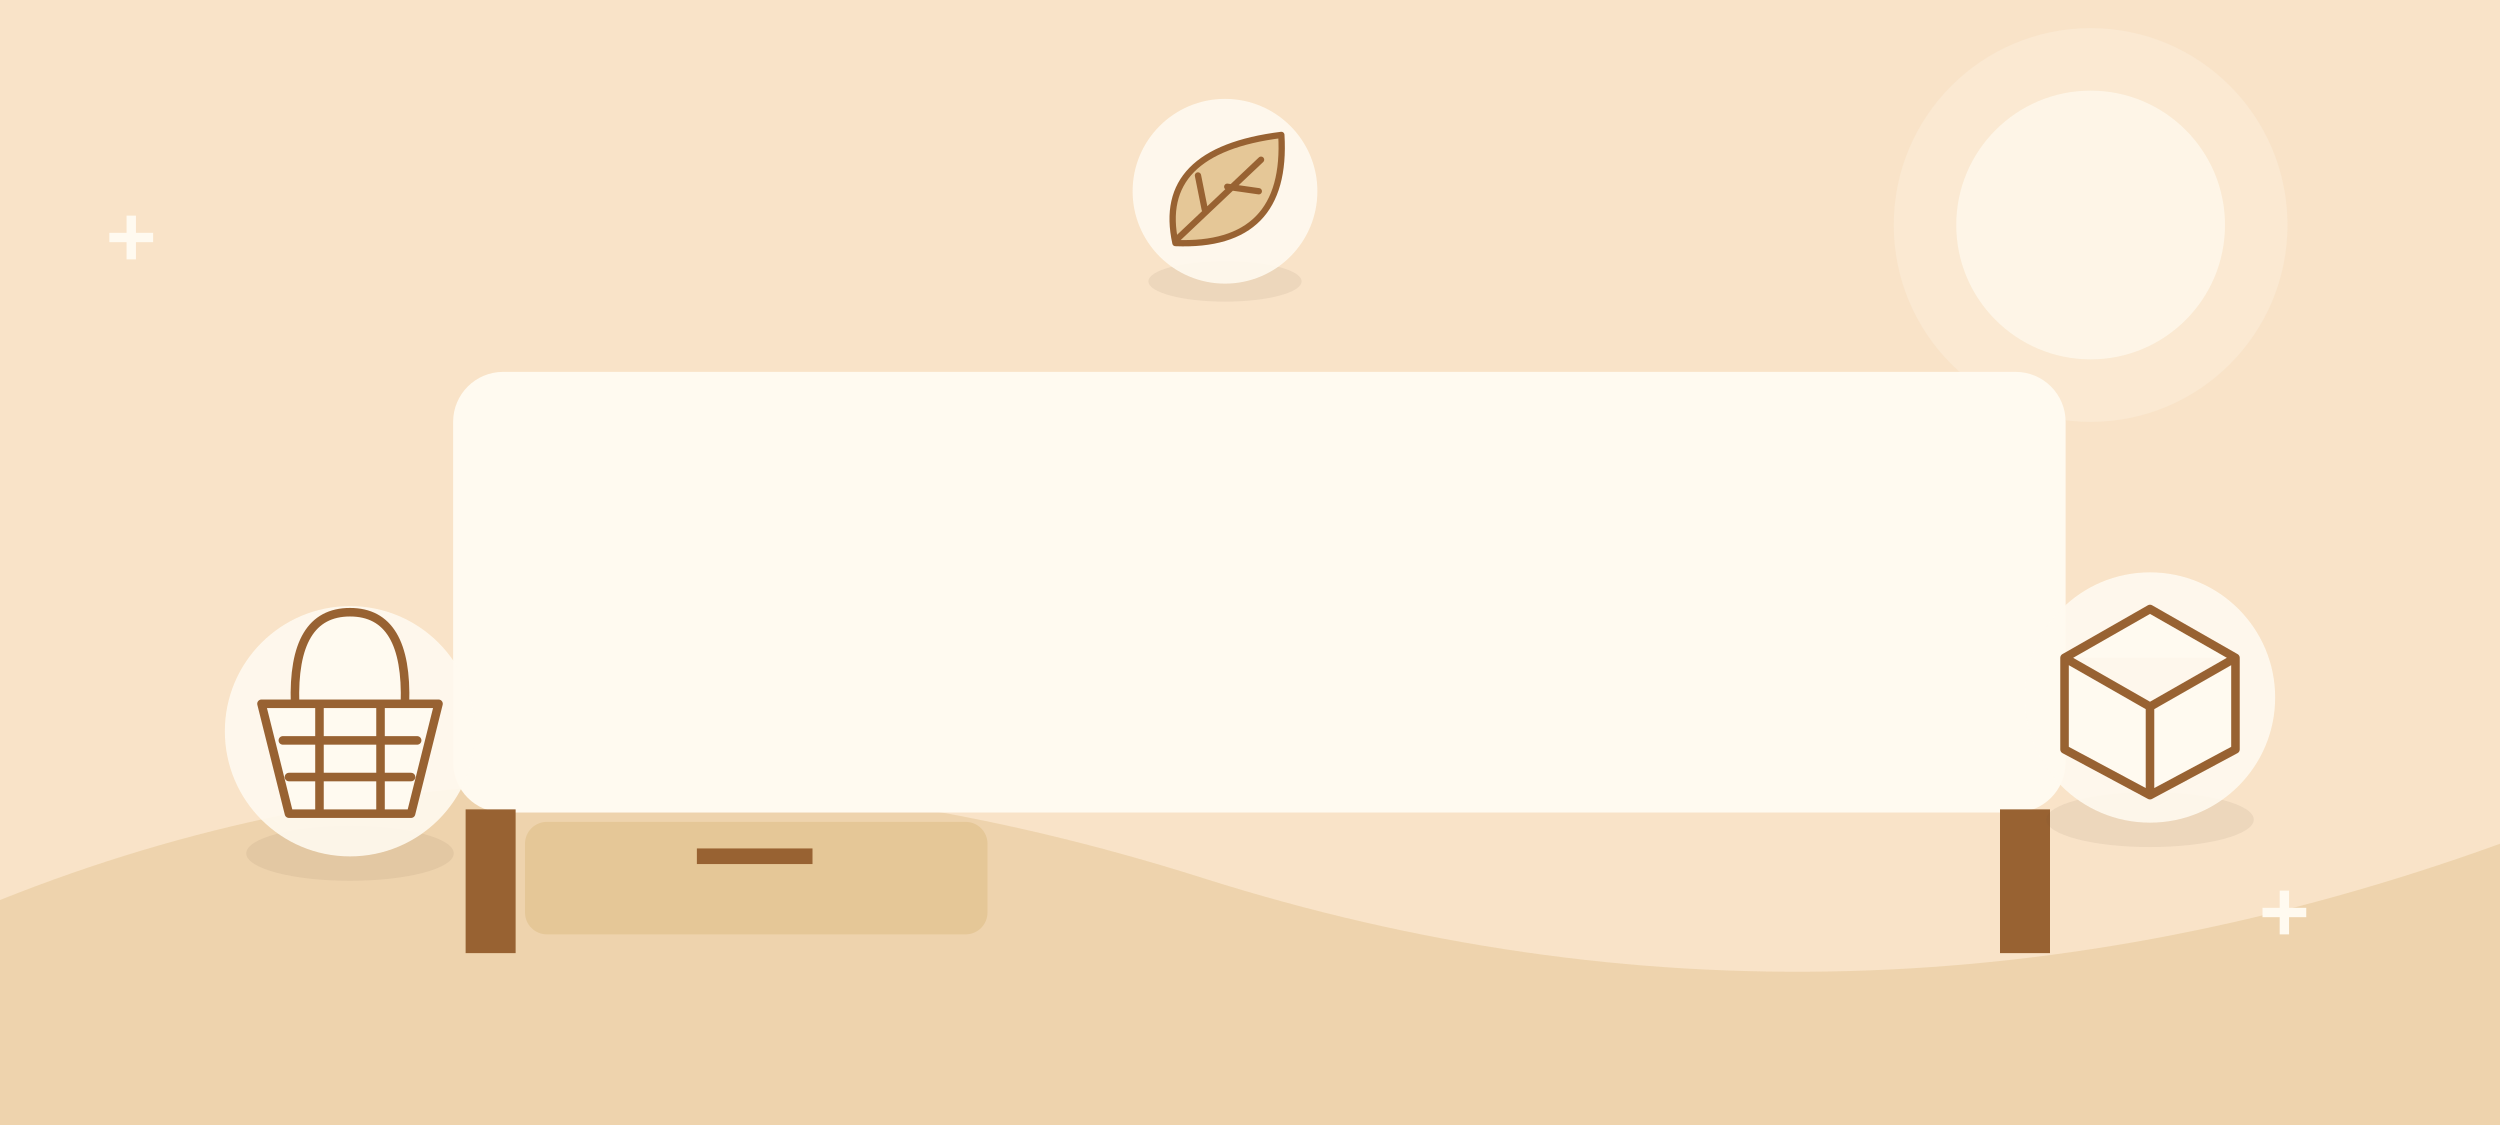
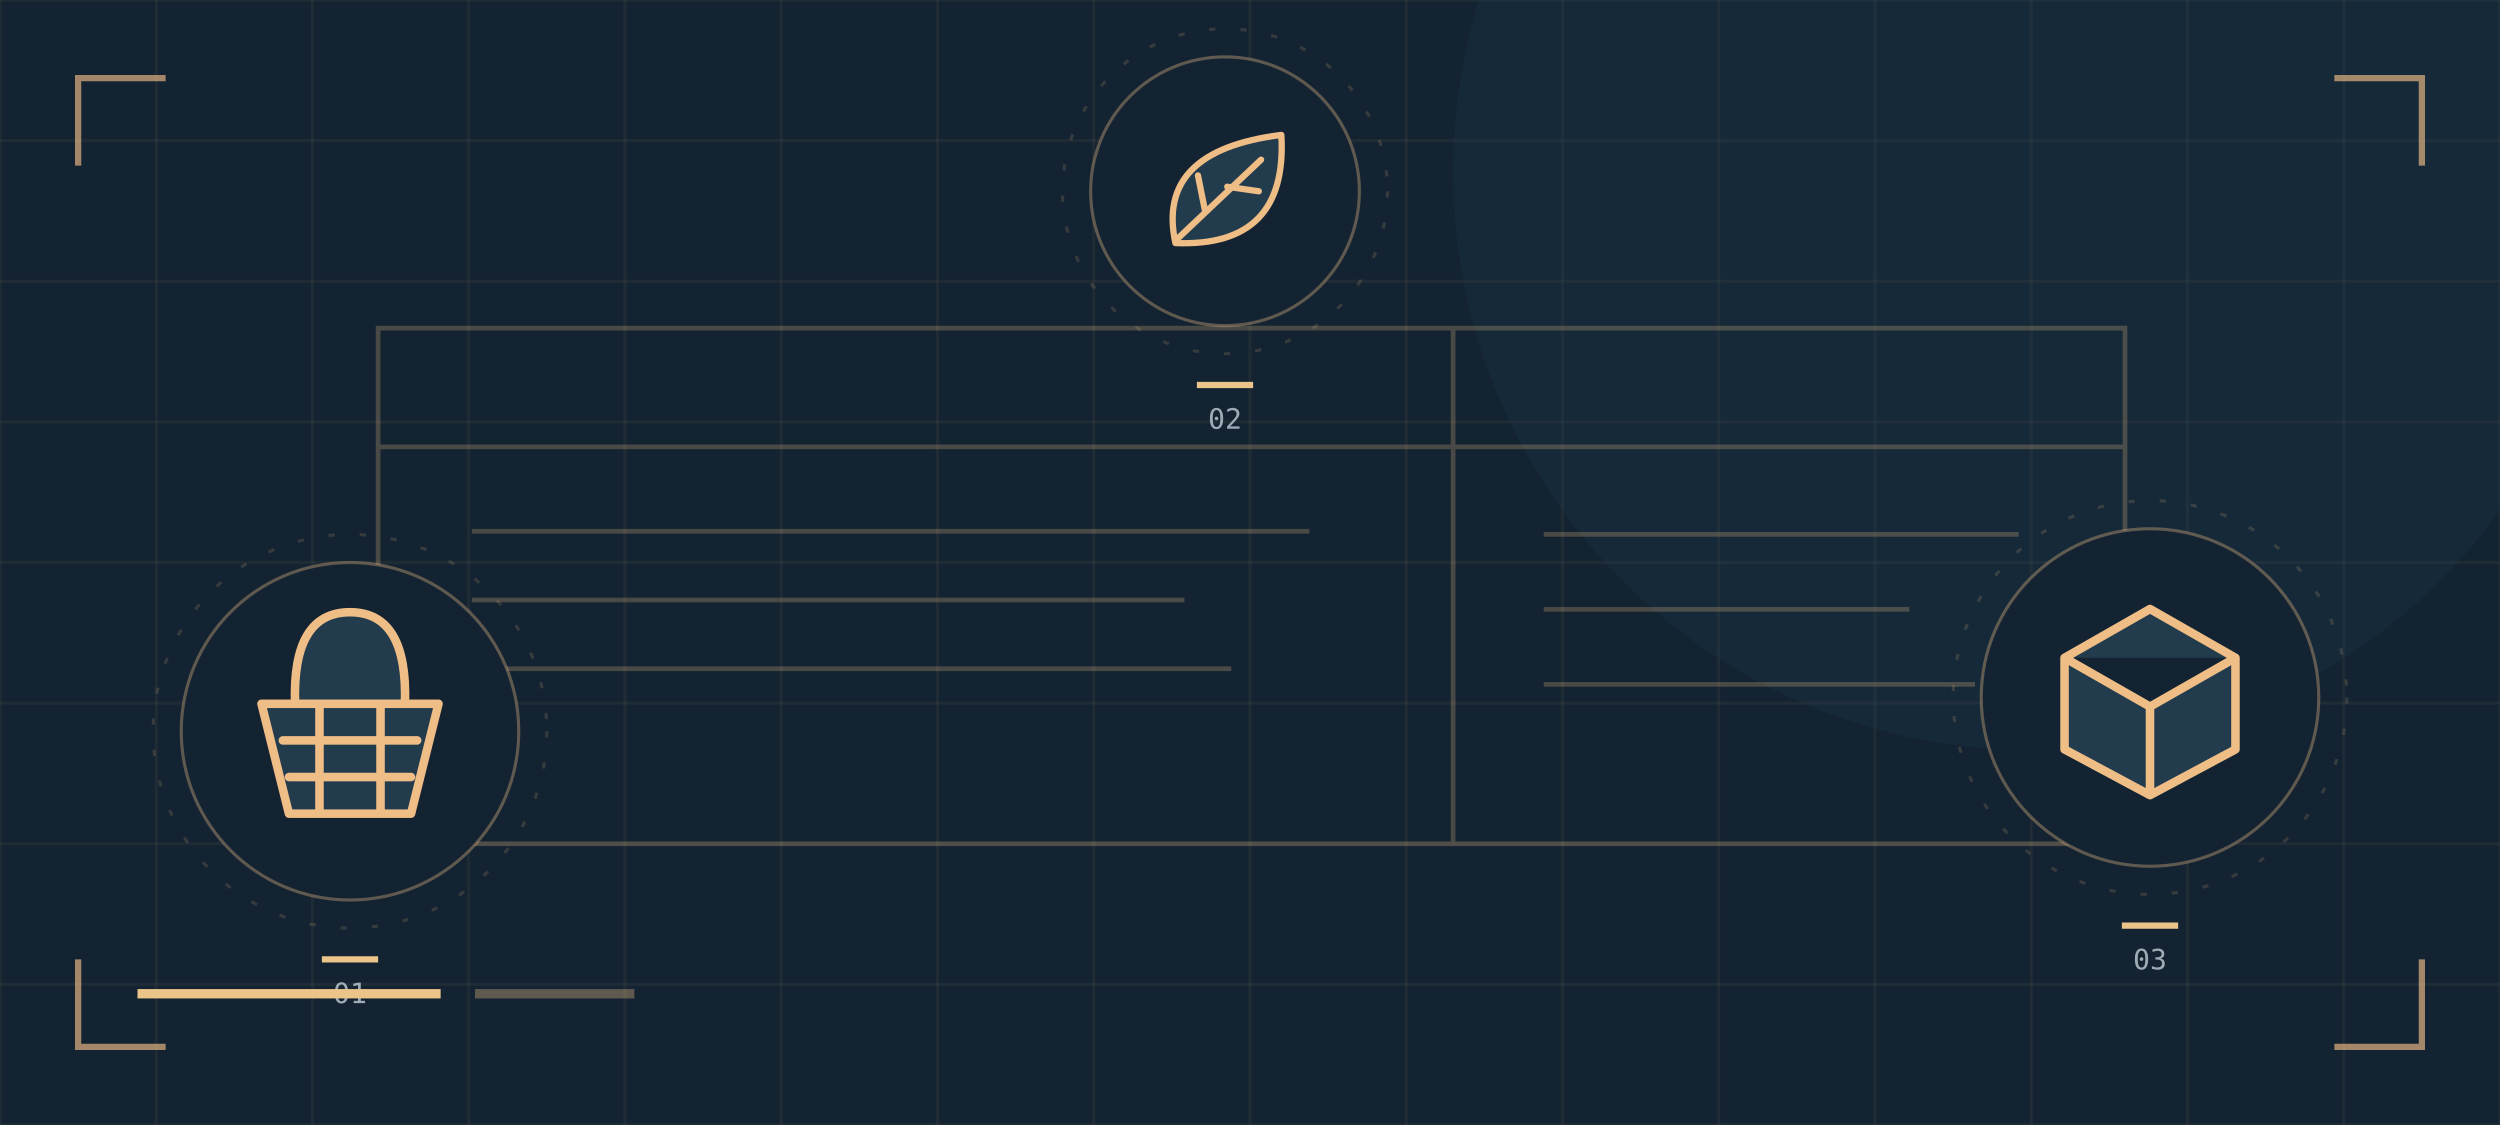
<svg xmlns="http://www.w3.org/2000/svg" class="world-art world-preview " viewBox="0 0 800 360" role="img" aria-label="Classification workshop: Discover what belongs where">
  <g>
-     <rect width="800" height="360" fill="#f9e3c8" />
-     <circle cx="669" cy="72" r="43" fill="#fffaf0" opacity=".7" />
-     <circle cx="669" cy="72" r="63" fill="#fffaf0" opacity=".25" />
-     <path d="M0 288Q180 216 385 281T800 270V360H0Z" fill="#e5c797" opacity=".55" />
-     <rect x="145" y="119" width="516" height="141" rx="16" fill="#fffaf0" />
-     <path d="M157 259V305M648 259V305" stroke="#986232" stroke-width="16" />
-     <rect x="168" y="263" width="148" height="36" rx="7" fill="#e5c797" />
-     <path d="M223 274H260" stroke="#986232" stroke-width="5" />
-     <g transform="translate(112 234) scale(0.9767442)">
-       <ellipse cy="40" rx="34" ry="9" fill="#624732" opacity=".08" />
-       <circle r="41" fill="#fffaf0" opacity=".9" />
-       <g stroke="#986232" stroke-width="2.8" stroke-linecap="round" stroke-linejoin="round" fill="#fffaf0">
-         <path d="M-29-9H29L20 27H-20ZM-18-9Q-19-39 0-39Q19-39 18-9M-22 3H22M-20 15H20M-10-8V26M10-8V26" />
+     <rect width="800" height="360" fill="#132331" />
+     <g stroke="#efbd86" stroke-opacity=".055" fill="none">
+       <path d="M0 0V360" />
+       <path d="M50 0V360" />
+       <path d="M100 0V360" />
+       <path d="M150 0V360" />
+       <path d="M200 0V360" />
+       <path d="M250 0V360" />
+       <path d="M300 0V360" />
+       <path d="M350 0V360" />
+       <path d="M400 0V360" />
+       <path d="M450 0V360" />
+       <path d="M500 0V360" />
+       <path d="M550 0V360" />
+       <path d="M600 0V360" />
+       <path d="M650 0V360" />
+       <path d="M700 0V360" />
+       <path d="M750 0V360" />
+       <path d="M800 0V360" />
+       <path d="M0 0H800" />
+       <path d="M0 45H800" />
+       <path d="M0 90H800" />
+       <path d="M0 135H800" />
+       <path d="M0 180H800" />
+       <path d="M0 225H800" />
+       <path d="M0 270H800" />
+       <path d="M0 315H800" />
+       <path d="M0 360H800" />
+     </g>
+     <circle cx="650" cy="55" r="185" fill="#203b4a" opacity=".25" />
+     <g stroke="#efbd86" stroke-width="1.5" stroke-opacity=".25" fill="none">
+       <path d="M121 105H680V270H121ZM121 143H680M465 105V270M151 170H419M151 192H379M151 214H394M494 171H646M494 195H611M494 219H632" />
+     </g>
+     <g transform="translate(112 234)">
+       <circle r="54" fill="#132331" stroke="#efbd86" stroke-opacity=".35" />
+       <circle r="63" fill="none" stroke="#efbd86" stroke-opacity=".16" stroke-dasharray="2 8" />
+       <g transform="scale(0.9767442)">
+         <g stroke="#efbd86" stroke-width="2.8" stroke-linecap="round" stroke-linejoin="round" fill="#233c4d">
+           <path d="M-29-9H29L20 27H-20ZM-18-9Q-19-39 0-39Q19-39 18-9M-22 3H22M-20 15H20M-10-8V26M10-8V26" />
+         </g>
      </g>
+       <path d="M-9 73H9" stroke="#eac489" stroke-width="2" />
+       <text y="87" fill="#d8e6ed" text-anchor="middle" font-family="monospace" font-size="9" opacity=".7">01</text>
    </g>
-     <g transform="translate(392 61.2) scale(0.7209302)">
-       <ellipse cy="40" rx="34" ry="9" fill="#624732" opacity=".08" />
-       <circle r="41" fill="#fffaf0" opacity=".9" />
-       <g stroke="#986232" stroke-width="2.8" stroke-linecap="round" stroke-linejoin="round" fill="#e5c797">
-         <path d="M-22 23Q-31-18 25-25Q28 25-22 23Z" />
-         <path d="M-21 21L16-14M-9 8L-12-7M1-2L15 0" />
+     <g transform="translate(392 61.2)">
+       <circle r="43" fill="#132331" stroke="#efbd86" stroke-opacity=".35" />
+       <circle r="52" fill="none" stroke="#efbd86" stroke-opacity=".16" stroke-dasharray="2 8" />
+       <g transform="scale(0.7209302)">
+         <g stroke="#efbd86" stroke-width="2.8" stroke-linecap="round" stroke-linejoin="round" fill="#233c4d">
+           <path d="M-22 23Q-31-18 25-25Q28 25-22 23Z" />
+           <path d="M-21 21L16-14M-9 8L-12-7M1-2L15 0" />
+         </g>
      </g>
+       <path d="M-9 62H9" stroke="#eac489" stroke-width="2" />
+       <text y="76" fill="#d8e6ed" text-anchor="middle" font-family="monospace" font-size="9" opacity=".7">02</text>
    </g>
-     <g transform="translate(688 223.2) scale(0.9767442)">
-       <ellipse cy="40" rx="34" ry="9" fill="#624732" opacity=".08" />
-       <circle r="41" fill="#fffaf0" opacity=".9" />
-       <g stroke="#986232" stroke-width="2.8" stroke-linecap="round" stroke-linejoin="round" fill="#fffaf0">
-         <path d="M0-29L28-13V17L0 32L-28 17V-13ZM-28-13L0 3L28-13M0 3V32" />
+     <g transform="translate(688 223.2)">
+       <circle r="54" fill="#132331" stroke="#efbd86" stroke-opacity=".35" />
+       <circle r="63" fill="none" stroke="#efbd86" stroke-opacity=".16" stroke-dasharray="2 8" />
+       <g transform="scale(0.9767442)">
+         <g stroke="#efbd86" stroke-width="2.8" stroke-linecap="round" stroke-linejoin="round" fill="#233c4d">
+           <path d="M0-29L28-13V17L0 32L-28 17V-13ZM-28-13L0 3L28-13M0 3V32" />
+         </g>
      </g>
+       <path d="M-9 73H9" stroke="#eac489" stroke-width="2" />
+       <text y="87" fill="#d8e6ed" text-anchor="middle" font-family="monospace" font-size="9" opacity=".7">03</text>
    </g>
-     <path d="M42 69v14M35 76h14M731 285v14M724 292h14" stroke="#fffaf0" stroke-width="3" />
+     <path d="M25 53V25H53M747 25H775V53M25 307V335H53M747 335H775V307" stroke="#efbd86" stroke-width="2" fill="none" opacity=".65" />
+     <path d="M44 318H141" stroke="#eac489" stroke-width="3" />
+     <path d="M152 318H203" stroke="#efbd86" stroke-width="3" opacity=".35" />
  </g>
</svg>
